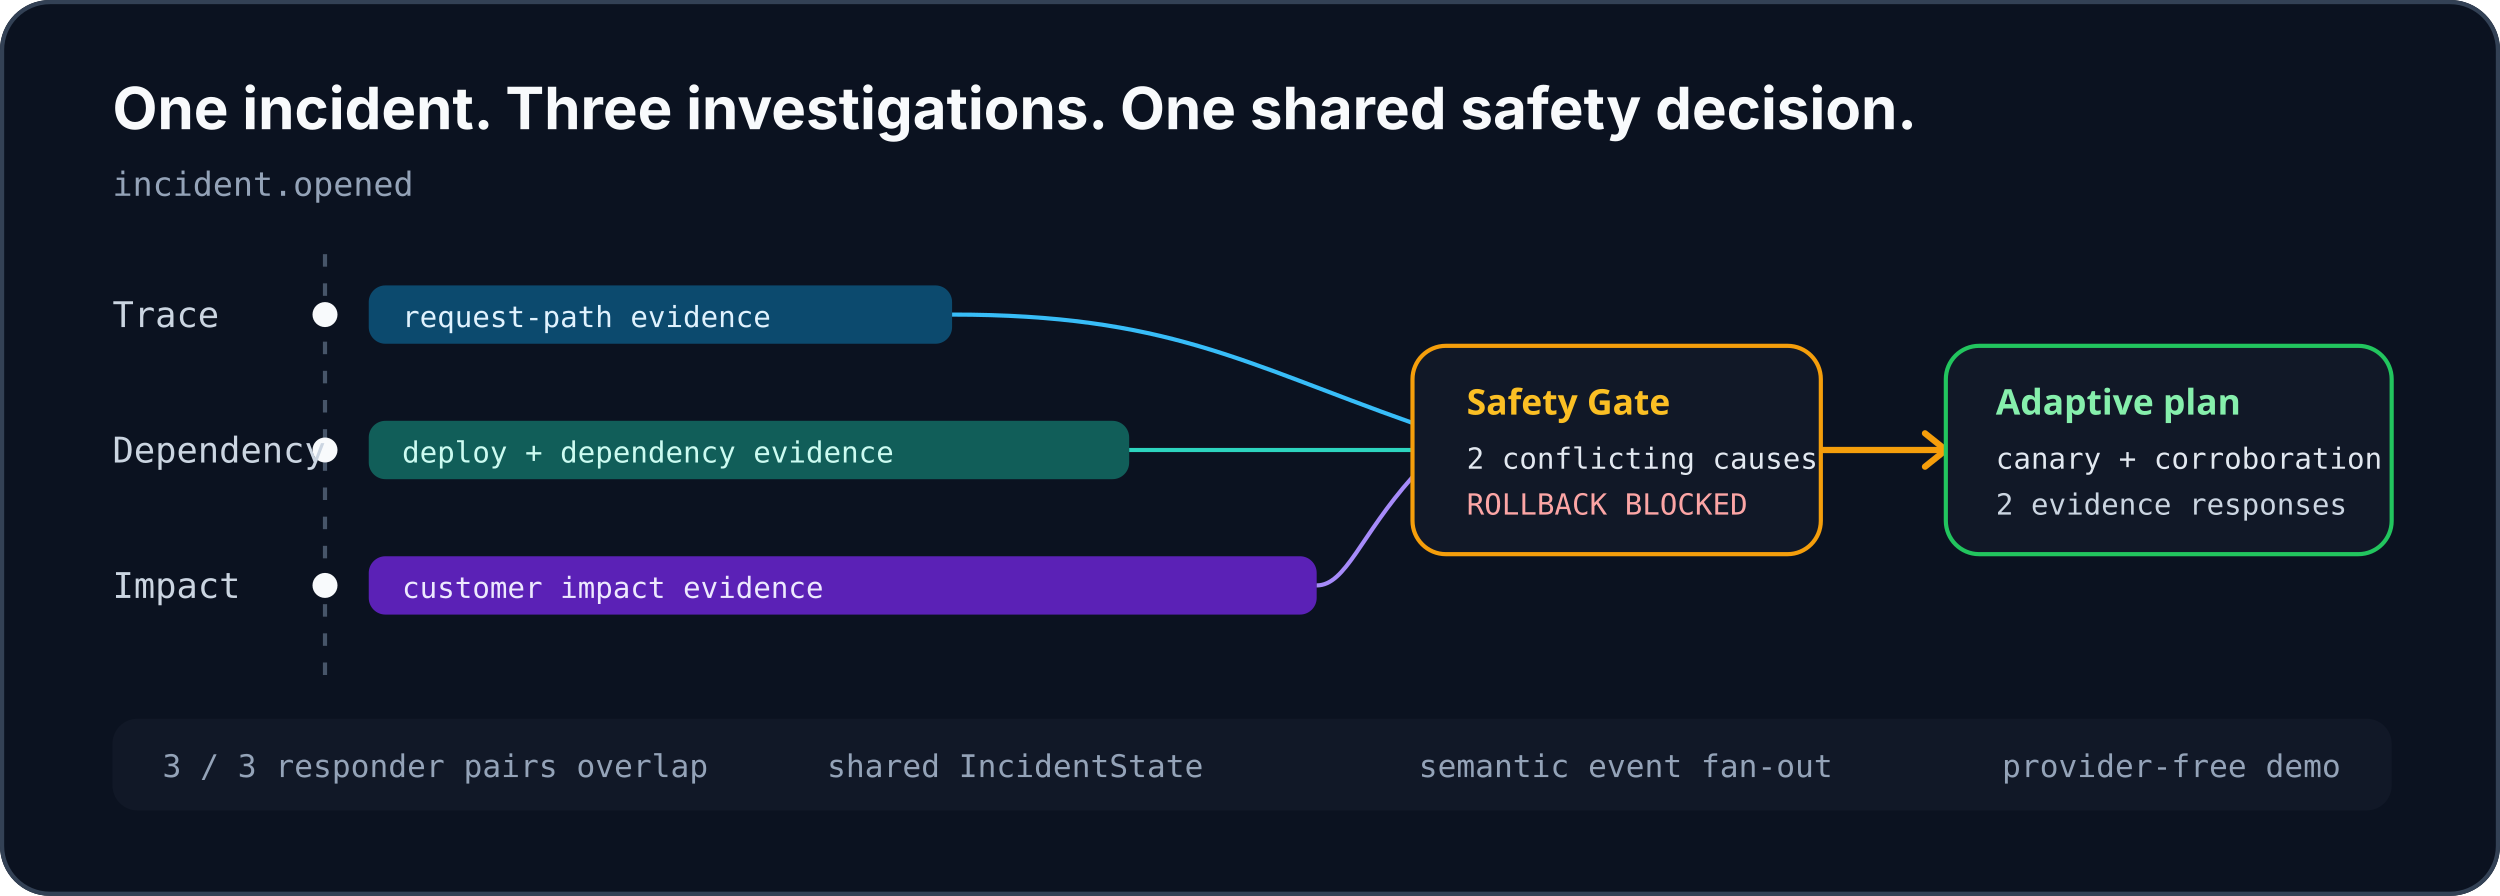
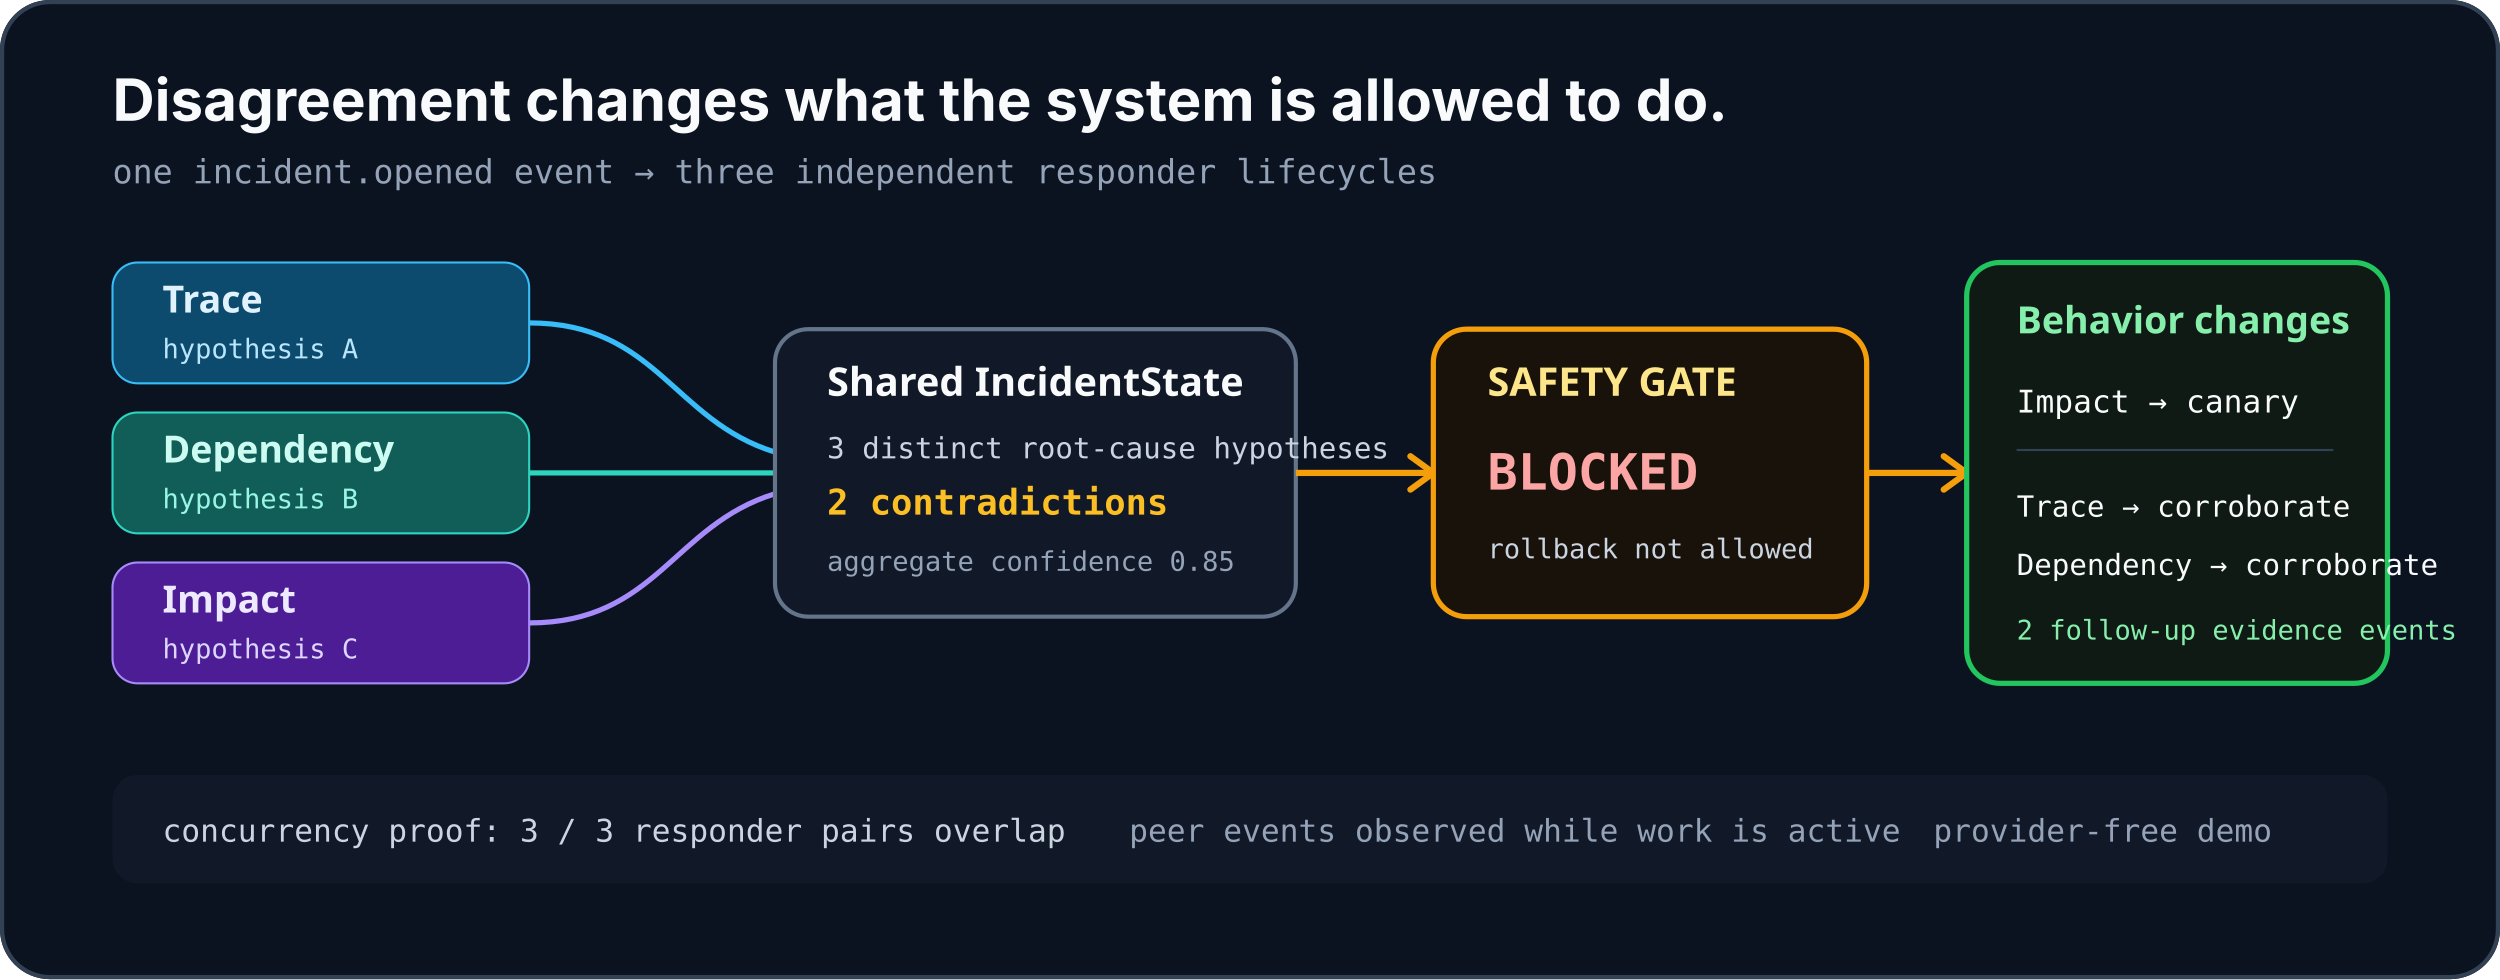
- <svg xmlns="http://www.w3.org/2000/svg" width="1200" height="430" viewBox="0 0 1200 430" role="img" aria-labelledby="title desc">
-   <rect width="1200" height="430" rx="24" fill="#0b1220" />
-   <rect x="1" y="1" width="1198" height="428" rx="23" fill="none" stroke="#334155" stroke-width="2" />
-   <text x="54" y="62" fill="#f8fafc" font-size="28" font-family="ui-sans-serif, system-ui, -apple-system, BlinkMacSystemFont, Segoe UI, sans-serif" font-weight="700">One incident. Three investigations. One shared safety decision.</text>
-   <text x="54" y="94" fill="#94a3b8" font-size="16" font-family="ui-monospace, SFMono-Regular, Menlo, Consolas, monospace">incident.opened</text>
-   <line x1="156" y1="122" x2="156" y2="332" stroke="#475569" stroke-width="2" stroke-dasharray="6 8" />
-   <circle cx="156" cy="151" r="6" fill="#f8fafc" />
-   <circle cx="156" cy="216" r="6" fill="#f8fafc" />
-   <circle cx="156" cy="281" r="6" fill="#f8fafc" />
-   <text x="54" y="157" fill="#cbd5e1" font-size="17" font-family="ui-monospace, SFMono-Regular, Menlo, Consolas, monospace">Trace</text>
-   <text x="54" y="222" fill="#cbd5e1" font-size="17" font-family="ui-monospace, SFMono-Regular, Menlo, Consolas, monospace">Dependency</text>
-   <text x="54" y="287" fill="#cbd5e1" font-size="17" font-family="ui-monospace, SFMono-Regular, Menlo, Consolas, monospace">Impact</text>
-   <rect x="177" y="137" width="280" height="28" rx="8" fill="#0c4a6e" />
-   <rect x="177" y="202" width="365" height="28" rx="8" fill="#115e59" />
-   <rect x="177" y="267" width="455" height="28" rx="8" fill="#5b21b6" />
-   <text x="193" y="157" fill="#e0f2fe" font-size="14" font-family="ui-monospace, SFMono-Regular, Menlo, Consolas, monospace">request-path evidence</text>
-   <text x="193" y="222" fill="#ccfbf1" font-size="14" font-family="ui-monospace, SFMono-Regular, Menlo, Consolas, monospace">deploy + dependency evidence</text>
-   <text x="193" y="287" fill="#ede9fe" font-size="14" font-family="ui-monospace, SFMono-Regular, Menlo, Consolas, monospace">customer impact evidence</text>
-   <path d="M457 151 C560 151 596 174 678 203" fill="none" stroke="#38bdf8" stroke-width="2" />
-   <path d="M542 216 C595 216 623 216 678 216" fill="none" stroke="#2dd4bf" stroke-width="2" />
-   <path d="M632 281 C646 281 653 257 678 229" fill="none" stroke="#a78bfa" stroke-width="2" />
-   <rect x="678" y="166" width="196" height="100" rx="16" fill="#111827" stroke="#f59e0b" stroke-width="2" />
-   <text x="704" y="199" fill="#fbbf24" font-size="17" font-family="ui-sans-serif, system-ui, sans-serif" font-weight="700">Safety Gate</text>
-   <text x="704" y="225" fill="#e2e8f0" font-size="14" font-family="ui-monospace, SFMono-Regular, Menlo, Consolas, monospace">2 conflicting causes</text>
-   <text x="704" y="247" fill="#fca5a5" font-size="14" font-family="ui-monospace, SFMono-Regular, Menlo, Consolas, monospace">ROLLBACK BLOCKED</text>
-   <path d="M874 216 H932" fill="none" stroke="#f59e0b" stroke-width="3" />
-   <path d="M924 208 L934 216 L924 224" fill="none" stroke="#f59e0b" stroke-width="3" stroke-linecap="round" stroke-linejoin="round" />
-   <rect x="934" y="166" width="214" height="100" rx="16" fill="#111827" stroke="#22c55e" stroke-width="2" />
-   <text x="958" y="199" fill="#86efac" font-size="17" font-family="ui-sans-serif, system-ui, sans-serif" font-weight="700">Adaptive plan</text>
-   <text x="958" y="225" fill="#e2e8f0" font-size="14" font-family="ui-monospace, SFMono-Regular, Menlo, Consolas, monospace">canary + corroboration</text>
-   <text x="958" y="247" fill="#cbd5e1" font-size="14" font-family="ui-monospace, SFMono-Regular, Menlo, Consolas, monospace">2 evidence responses</text>
-   <rect x="54" y="345" width="1094" height="44" rx="12" fill="#111827" />
-   <text x="78" y="373" fill="#94a3b8" font-size="15" font-family="ui-monospace, SFMono-Regular, Menlo, Consolas, monospace">3 / 3 responder pairs overlap</text>
-   <text x="397" y="373" fill="#94a3b8" font-size="15" font-family="ui-monospace, SFMono-Regular, Menlo, Consolas, monospace">shared IncidentState</text>
-   <text x="681" y="373" fill="#94a3b8" font-size="15" font-family="ui-monospace, SFMono-Regular, Menlo, Consolas, monospace">semantic event fan-out</text>
-   <text x="961" y="373" fill="#94a3b8" font-size="15" font-family="ui-monospace, SFMono-Regular, Menlo, Consolas, monospace">provider-free demo</text>
+ <svg xmlns="http://www.w3.org/2000/svg" width="1200" height="470" viewBox="0 0 1200 470" role="img" aria-labelledby="title desc">
+   <rect width="1200" height="470" rx="24" fill="#0b1220" />
+   <rect x="1" y="1" width="1198" height="468" rx="23" fill="none" stroke="#334155" stroke-width="2" />
+   <text x="54" y="58" fill="#f8fafc" font-size="28" font-family="ui-sans-serif, system-ui, -apple-system, BlinkMacSystemFont, Segoe UI, sans-serif" font-weight="700">Disagreement changes what the system is allowed to do.</text>
+   <text x="54" y="88" fill="#94a3b8" font-size="16" font-family="ui-monospace, SFMono-Regular, Menlo, Consolas, monospace">one incident.opened event → three independent responder lifecycles</text>
+   <rect x="54" y="126" width="200" height="58" rx="12" fill="#0c4a6e" stroke="#38bdf8" />
+   <rect x="54" y="198" width="200" height="58" rx="12" fill="#115e59" stroke="#2dd4bf" />
+   <rect x="54" y="270" width="200" height="58" rx="12" fill="#4c1d95" stroke="#a78bfa" />
+   <text x="78" y="150" fill="#e0f2fe" font-size="18" font-family="ui-sans-serif, system-ui, sans-serif" font-weight="700">Trace</text>
+   <text x="78" y="172" fill="#bae6fd" font-size="13" font-family="ui-monospace, SFMono-Regular, Menlo, Consolas, monospace">hypothesis A</text>
+   <text x="78" y="222" fill="#ccfbf1" font-size="18" font-family="ui-sans-serif, system-ui, sans-serif" font-weight="700">Dependency</text>
+   <text x="78" y="244" fill="#99f6e4" font-size="13" font-family="ui-monospace, SFMono-Regular, Menlo, Consolas, monospace">hypothesis B</text>
+   <text x="78" y="294" fill="#ede9fe" font-size="18" font-family="ui-sans-serif, system-ui, sans-serif" font-weight="700">Impact</text>
+   <text x="78" y="316" fill="#ddd6fe" font-size="13" font-family="ui-monospace, SFMono-Regular, Menlo, Consolas, monospace">hypothesis C</text>
+   <path d="M254 155 C315 155 323 202 372 217" fill="none" stroke="#38bdf8" stroke-width="2.5" />
+   <path d="M254 227 H372" fill="none" stroke="#2dd4bf" stroke-width="2.5" />
+   <path d="M254 299 C315 299 323 252 372 237" fill="none" stroke="#a78bfa" stroke-width="2.5" />
+   <rect x="372" y="158" width="250" height="138" rx="16" fill="#111827" stroke="#64748b" stroke-width="2" />
+   <text x="397" y="190" fill="#f8fafc" font-size="19" font-family="ui-sans-serif, system-ui, sans-serif" font-weight="700">Shared IncidentState</text>
+   <text x="397" y="220" fill="#cbd5e1" font-size="14" font-family="ui-monospace, SFMono-Regular, Menlo, Consolas, monospace">3 distinct root-cause hypotheses</text>
+   <text x="397" y="247" fill="#fbbf24" font-size="17" font-family="ui-monospace, SFMono-Regular, Menlo, Consolas, monospace" font-weight="700">2 contradictions</text>
+   <text x="397" y="274" fill="#94a3b8" font-size="13" font-family="ui-monospace, SFMono-Regular, Menlo, Consolas, monospace">aggregate confidence 0.85</text>
+   <path d="M622 227 H686" fill="none" stroke="#f59e0b" stroke-width="3" />
+   <path d="M677 219 L688 227 L677 235" fill="none" stroke="#f59e0b" stroke-width="3" stroke-linecap="round" stroke-linejoin="round" />
+   <rect x="688" y="158" width="208" height="138" rx="16" fill="#18120a" stroke="#f59e0b" stroke-width="2.5" />
+   <text x="714" y="190" fill="#fde68a" font-size="19" font-family="ui-sans-serif, system-ui, sans-serif" font-weight="700">SAFETY GATE</text>
+   <text x="714" y="235" fill="#fca5a5" font-size="24" font-family="ui-monospace, SFMono-Regular, Menlo, Consolas, monospace" font-weight="800">BLOCKED</text>
+   <text x="714" y="268" fill="#cbd5e1" font-size="13" font-family="ui-monospace, SFMono-Regular, Menlo, Consolas, monospace">rollback not allowed</text>
+   <path d="M896 227 H942" fill="none" stroke="#f59e0b" stroke-width="3" />
+   <path d="M933 219 L944 227 L933 235" fill="none" stroke="#f59e0b" stroke-width="3" stroke-linecap="round" stroke-linejoin="round" />
+   <rect x="944" y="126" width="202" height="202" rx="16" fill="#0f1a14" stroke="#22c55e" stroke-width="2.5" />
+   <text x="968" y="160" fill="#86efac" font-size="18" font-family="ui-sans-serif, system-ui, sans-serif" font-weight="700">Behavior changes</text>
+   <text x="968" y="198" fill="#f8fafc" font-size="15" font-family="ui-monospace, SFMono-Regular, Menlo, Consolas, monospace">Impact → canary</text>
+   <line x1="968" y1="216" x2="1120" y2="216" stroke="#334155" />
+   <text x="968" y="248" fill="#f8fafc" font-size="14" font-family="ui-monospace, SFMono-Regular, Menlo, Consolas, monospace">Trace → corroborate</text>
+   <text x="968" y="276" fill="#f8fafc" font-size="14" font-family="ui-monospace, SFMono-Regular, Menlo, Consolas, monospace">Dependency → corroborate</text>
+   <text x="968" y="307" fill="#86efac" font-size="13" font-family="ui-monospace, SFMono-Regular, Menlo, Consolas, monospace">2 follow-up evidence events</text>
+   <rect x="54" y="372" width="1092" height="52" rx="12" fill="#111827" />
+   <text x="78" y="404" fill="#cbd5e1" font-size="15" font-family="ui-monospace, SFMono-Regular, Menlo, Consolas, monospace">concurrency proof: 3 / 3 responder pairs overlap</text>
+   <text x="542" y="404" fill="#94a3b8" font-size="15" font-family="ui-monospace, SFMono-Regular, Menlo, Consolas, monospace">peer events observed while work is active</text>
+   <text x="928" y="404" fill="#94a3b8" font-size="15" font-family="ui-monospace, SFMono-Regular, Menlo, Consolas, monospace">provider-free demo</text>
</svg>
